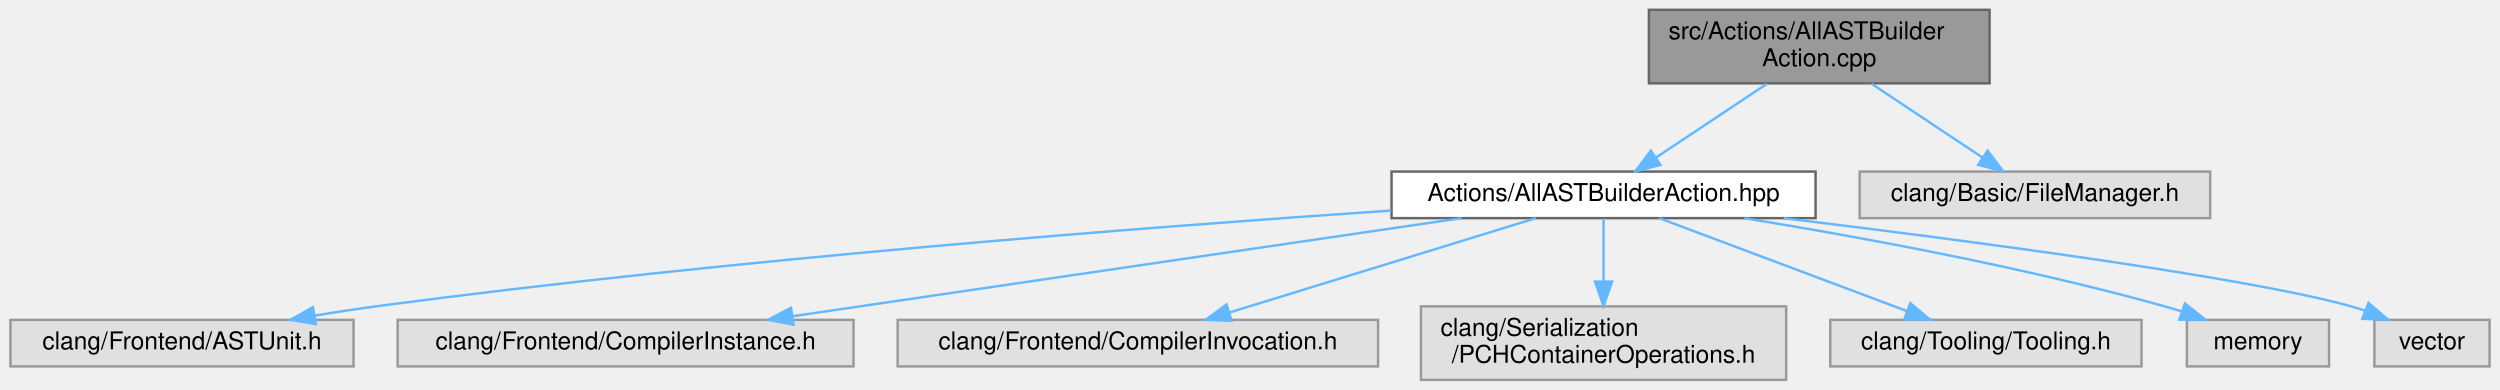
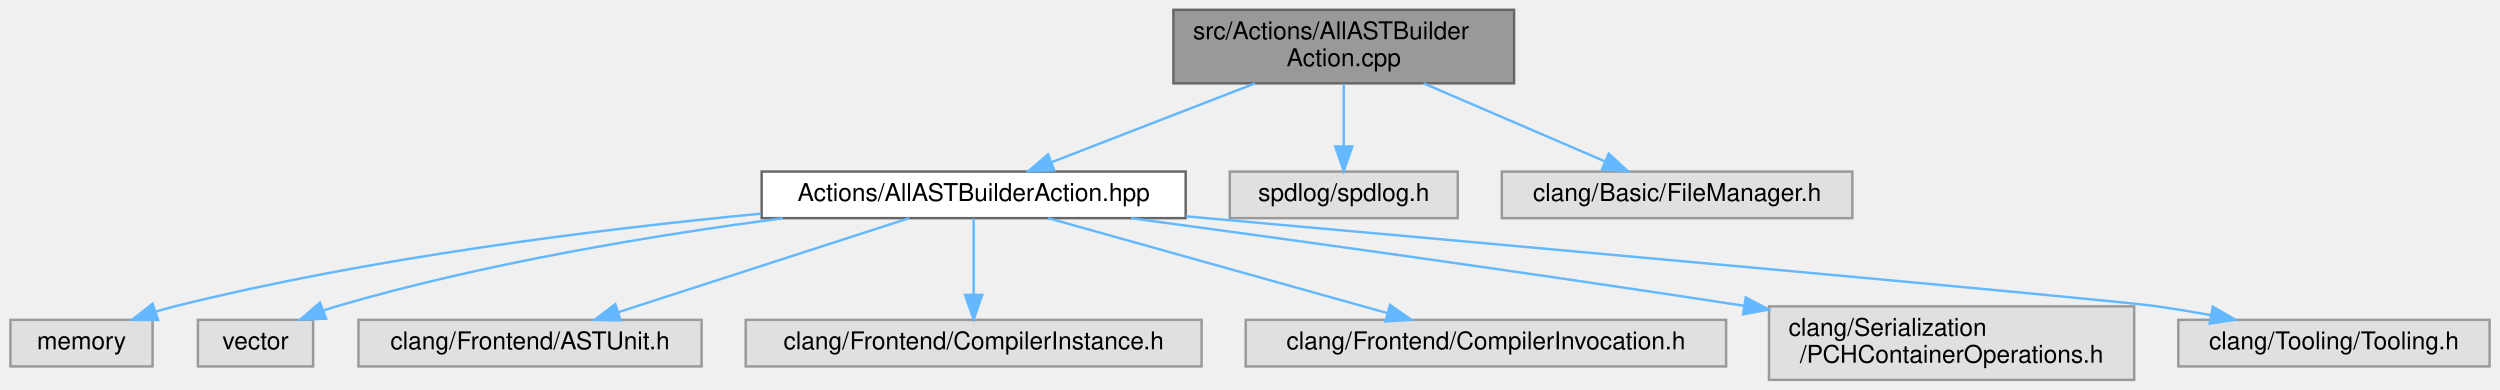
<svg xmlns="http://www.w3.org/2000/svg" xmlns:xlink="http://www.w3.org/1999/xlink" width="1020pt" height="159pt" viewBox="0.00 0.00 1019.50 159.00">
  <g id="graph0" class="graph" transform="scale(1 1) rotate(0) translate(4 155)">
    <g id="Node000001" class="node">
      <g id="a_Node000001">
        <a xlink:title=" ">
-           <polygon fill="#999999" stroke="#666666" points="807.5,-151 668.5,-151 668.5,-121 807.5,-121 807.5,-151" />
-           <text text-anchor="start" x="676.5" y="-139" font-family="Helvetica,sans-Serif" font-size="10.00">src/Actions/AllASTBuilder</text>
-           <text text-anchor="middle" x="738" y="-128" font-family="Helvetica,sans-Serif" font-size="10.00">Action.cpp</text>
+           <polygon fill="#999999" stroke="#666666" points="613.5,-151 474.5,-151 474.5,-121 613.5,-121 613.5,-151" />
+           <text text-anchor="start" x="482.5" y="-139" font-family="Helvetica,sans-Serif" font-size="10.00">src/Actions/AllASTBuilder</text>
+           <text text-anchor="middle" x="544" y="-128" font-family="Helvetica,sans-Serif" font-size="10.00">Action.cpp</text>
        </a>
      </g>
    </g>
    <g id="Node000002" class="node">
      <g id="a_Node000002">
        <a xlink:href="AllASTBuilderAction_8hpp.html" target="_top" xlink:title=" ">
-           <polygon fill="white" stroke="#666666" points="736.5,-85 563.5,-85 563.5,-66 736.5,-66 736.5,-85" />
-           <text text-anchor="middle" x="650" y="-73" font-family="Helvetica,sans-Serif" font-size="10.00">Actions/AllASTBuilderAction.hpp</text>
+           <polygon fill="white" stroke="#666666" points="479.5,-85 306.5,-85 306.5,-66 479.5,-66 479.5,-85" />
+           <text text-anchor="middle" x="393" y="-73" font-family="Helvetica,sans-Serif" font-size="10.00">Actions/AllASTBuilderAction.hpp</text>
        </a>
      </g>
    </g>
    <g id="edge1_Node000001_Node000002" class="edge">
      <g id="a_edge1_Node000001_Node000002">
        <a xlink:title=" ">
-           <path fill="none" stroke="#63b8ff" d="M716.7,-120.84C702.93,-111.68 685.07,-99.82 671.3,-90.66" />
-           <polygon fill="#63b8ff" stroke="#63b8ff" points="673.19,-87.72 662.93,-85.09 669.32,-93.55 673.19,-87.72" />
+           <path fill="none" stroke="#63b8ff" d="M507.83,-120.99C482.53,-111.18 449.04,-98.21 424.76,-88.81" />
+           <polygon fill="#63b8ff" stroke="#63b8ff" points="425.89,-85.49 415.3,-85.14 423.36,-92.02 425.89,-85.49" />
        </a>
      </g>
    </g>
    <g id="Node000010" class="node">
      <g id="a_Node000010">
        <a xlink:title=" ">
-           <polygon fill="#e0e0e0" stroke="#999999" points="897.5,-85 754.5,-85 754.5,-66 897.5,-66 897.5,-85" />
-           <text text-anchor="middle" x="826" y="-73" font-family="Helvetica,sans-Serif" font-size="10.00">clang/Basic/FileManager.h</text>
+           <polygon fill="#e0e0e0" stroke="#999999" points="590.5,-85 497.5,-85 497.5,-66 590.5,-66 590.5,-85" />
+           <text text-anchor="middle" x="544" y="-73" font-family="Helvetica,sans-Serif" font-size="10.00">spdlog/spdlog.h</text>
        </a>
      </g>
    </g>
    <g id="edge9_Node000001_Node000010" class="edge">
      <g id="a_edge9_Node000001_Node000010">
        <a xlink:title=" ">
-           <path fill="none" stroke="#63b8ff" d="M759.3,-120.84C773.07,-111.68 790.93,-99.82 804.7,-90.66" />
-           <polygon fill="#63b8ff" stroke="#63b8ff" points="806.68,-93.55 813.07,-85.09 802.81,-87.72 806.68,-93.55" />
+           <path fill="none" stroke="#63b8ff" d="M544,-120.84C544,-113.21 544,-103.7 544,-95.45" />
+           <polygon fill="#63b8ff" stroke="#63b8ff" points="547.5,-95.27 544,-85.27 540.5,-95.27 547.5,-95.27" />
+         </a>
+       </g>
+     </g>
+     <g id="Node000011" class="node">
+       <g id="a_Node000011">
+         <a xlink:title=" ">
+           <polygon fill="#e0e0e0" stroke="#999999" points="751.5,-85 608.5,-85 608.5,-66 751.5,-66 751.5,-85" />
+           <text text-anchor="middle" x="680" y="-73" font-family="Helvetica,sans-Serif" font-size="10.00">clang/Basic/FileManager.h</text>
+         </a>
+       </g>
+     </g>
+     <g id="edge10_Node000001_Node000011" class="edge">
+       <g id="a_edge10_Node000001_Node000011">
+         <a xlink:title=" ">
+           <path fill="none" stroke="#63b8ff" d="M576.58,-120.99C599.06,-111.31 628.72,-98.56 650.51,-89.18" />
+           <polygon fill="#63b8ff" stroke="#63b8ff" points="652.11,-92.31 659.92,-85.14 649.35,-85.88 652.11,-92.31" />
        </a>
      </g>
    </g>
    <g id="Node000003" class="node">
      <g id="a_Node000003">
        <a xlink:title=" ">
-           <polygon fill="#e0e0e0" stroke="#999999" points="140,-24.5 0,-24.5 0,-5.5 140,-5.5 140,-24.5" />
-           <text text-anchor="middle" x="70" y="-12.5" font-family="Helvetica,sans-Serif" font-size="10.00">clang/Frontend/ASTUnit.h</text>
+           <polygon fill="#e0e0e0" stroke="#999999" points="58,-24.5 0,-24.5 0,-5.5 58,-5.5 58,-24.5" />
+           <text text-anchor="middle" x="29" y="-12.5" font-family="Helvetica,sans-Serif" font-size="10.00">memory</text>
        </a>
      </g>
    </g>
    <g id="edge2_Node000002_Node000003" class="edge">
      <g id="a_edge2_Node000002_Node000003">
        <a xlink:title=" ">
-           <path fill="none" stroke="#63b8ff" d="M563.31,-69.09C463.22,-62.32 293.78,-49.22 149,-30 140.95,-28.93 132.47,-27.62 124.17,-26.24" />
-           <polygon fill="#63b8ff" stroke="#63b8ff" points="124.63,-22.77 114.18,-24.53 123.45,-29.67 124.63,-22.77" />
+           <path fill="none" stroke="#63b8ff" d="M306.23,-67.83C239.98,-61.49 146.81,-49.9 67,-30 64.49,-29.37 61.92,-28.64 59.36,-27.84" />
+           <polygon fill="#63b8ff" stroke="#63b8ff" points="60.25,-24.45 49.65,-24.53 57.99,-31.07 60.25,-24.45" />
        </a>
      </g>
    </g>
    <g id="Node000004" class="node">
      <g id="a_Node000004">
        <a xlink:title=" ">
-           <polygon fill="#e0e0e0" stroke="#999999" points="344,-24.5 158,-24.5 158,-5.5 344,-5.5 344,-24.5" />
-           <text text-anchor="middle" x="251" y="-12.5" font-family="Helvetica,sans-Serif" font-size="10.00">clang/Frontend/CompilerInstance.h</text>
+           <polygon fill="#e0e0e0" stroke="#999999" points="123.5,-24.5 76.5,-24.5 76.5,-5.5 123.5,-5.5 123.5,-24.5" />
+           <text text-anchor="middle" x="100" y="-12.5" font-family="Helvetica,sans-Serif" font-size="10.00">vector</text>
        </a>
      </g>
    </g>
    <g id="edge3_Node000002_Node000004" class="edge">
      <g id="a_edge3_Node000002_Node000004">
        <a xlink:title=" ">
-           <path fill="none" stroke="#63b8ff" d="M591.98,-65.99C519.58,-55.38 395.97,-37.26 319.14,-25.99" />
-           <polygon fill="#63b8ff" stroke="#63b8ff" points="319.49,-22.5 309.09,-24.52 318.47,-29.43 319.49,-22.5" />
+           <path fill="none" stroke="#63b8ff" d="M315.14,-65.97C262.92,-59.08 192.98,-47.6 133,-30 131.32,-29.51 129.6,-28.95 127.89,-28.35" />
+           <polygon fill="#63b8ff" stroke="#63b8ff" points="128.81,-24.96 118.22,-24.62 126.29,-31.49 128.81,-24.96" />
        </a>
      </g>
    </g>
    <g id="Node000005" class="node">
      <g id="a_Node000005">
        <a xlink:title=" ">
-           <polygon fill="#e0e0e0" stroke="#999999" points="558,-24.5 362,-24.5 362,-5.5 558,-5.5 558,-24.5" />
-           <text text-anchor="middle" x="460" y="-12.5" font-family="Helvetica,sans-Serif" font-size="10.00">clang/Frontend/CompilerInvocation.h</text>
+           <polygon fill="#e0e0e0" stroke="#999999" points="282,-24.5 142,-24.5 142,-5.5 282,-5.5 282,-24.5" />
+           <text text-anchor="middle" x="212" y="-12.5" font-family="Helvetica,sans-Serif" font-size="10.00">clang/Frontend/ASTUnit.h</text>
        </a>
      </g>
    </g>
    <g id="edge4_Node000002_Node000005" class="edge">
      <g id="a_edge4_Node000002_Node000005">
        <a xlink:title=" ">
-           <path fill="none" stroke="#63b8ff" d="M622.37,-65.99C589.45,-55.86 534.27,-38.87 497.51,-27.55" />
-           <polygon fill="#63b8ff" stroke="#63b8ff" points="498.25,-24.11 487.66,-24.52 496.19,-30.8 498.25,-24.11" />
+           <path fill="none" stroke="#63b8ff" d="M366.68,-65.99C335.45,-55.9 283.2,-39.01 248.18,-27.69" />
+           <polygon fill="#63b8ff" stroke="#63b8ff" points="248.94,-24.26 238.35,-24.52 246.79,-30.92 248.94,-24.26" />
        </a>
      </g>
    </g>
    <g id="Node000006" class="node">
      <g id="a_Node000006">
        <a xlink:title=" ">
-           <polygon fill="#e0e0e0" stroke="#999999" points="724.5,-30 575.5,-30 575.5,0 724.5,0 724.5,-30" />
-           <text text-anchor="start" x="583.5" y="-18" font-family="Helvetica,sans-Serif" font-size="10.00">clang/Serialization</text>
-           <text text-anchor="middle" x="650" y="-7" font-family="Helvetica,sans-Serif" font-size="10.00">/PCHContainerOperations.h</text>
+           <polygon fill="#e0e0e0" stroke="#999999" points="486,-24.5 300,-24.5 300,-5.5 486,-5.5 486,-24.5" />
+           <text text-anchor="middle" x="393" y="-12.5" font-family="Helvetica,sans-Serif" font-size="10.00">clang/Frontend/CompilerInstance.h</text>
        </a>
      </g>
    </g>
    <g id="edge5_Node000002_Node000006" class="edge">
      <g id="a_edge5_Node000002_Node000006">
        <a xlink:title=" ">
-           <path fill="none" stroke="#63b8ff" d="M650,-65.87C650,-59.11 650,-49.35 650,-40.26" />
-           <polygon fill="#63b8ff" stroke="#63b8ff" points="653.5,-40.11 650,-30.11 646.5,-40.11 653.5,-40.11" />
+           <path fill="none" stroke="#63b8ff" d="M393,-65.87C393,-57.75 393,-45.31 393,-34.89" />
+           <polygon fill="#63b8ff" stroke="#63b8ff" points="396.5,-34.67 393,-24.67 389.5,-34.67 396.5,-34.67" />
        </a>
      </g>
    </g>
    <g id="Node000007" class="node">
      <g id="a_Node000007">
        <a xlink:title=" ">
-           <polygon fill="#e0e0e0" stroke="#999999" points="869.5,-24.5 742.5,-24.5 742.5,-5.5 869.5,-5.5 869.5,-24.5" />
-           <text text-anchor="middle" x="806" y="-12.5" font-family="Helvetica,sans-Serif" font-size="10.00">clang/Tooling/Tooling.h</text>
+           <polygon fill="#e0e0e0" stroke="#999999" points="700,-24.5 504,-24.5 504,-5.5 700,-5.5 700,-24.5" />
+           <text text-anchor="middle" x="602" y="-12.5" font-family="Helvetica,sans-Serif" font-size="10.00">clang/Frontend/CompilerInvocation.h</text>
        </a>
      </g>
    </g>
    <g id="edge6_Node000002_Node000007" class="edge">
      <g id="a_edge6_Node000002_Node000007">
        <a xlink:title=" ">
-           <path fill="none" stroke="#63b8ff" d="M672.68,-65.99C699.26,-56.03 743.48,-39.45 773.64,-28.13" />
-           <polygon fill="#63b8ff" stroke="#63b8ff" points="775.15,-31.31 783.29,-24.52 772.7,-24.75 775.15,-31.31" />
+           <path fill="none" stroke="#63b8ff" d="M423.39,-65.99C459.92,-55.77 521.34,-38.58 561.77,-27.26" />
+           <polygon fill="#63b8ff" stroke="#63b8ff" points="562.89,-30.58 571.57,-24.52 561,-23.84 562.89,-30.58" />
        </a>
      </g>
    </g>
    <g id="Node000008" class="node">
      <g id="a_Node000008">
        <a xlink:title=" ">
-           <polygon fill="#e0e0e0" stroke="#999999" points="946,-24.5 888,-24.5 888,-5.5 946,-5.5 946,-24.5" />
-           <text text-anchor="middle" x="917" y="-12.5" font-family="Helvetica,sans-Serif" font-size="10.00">memory</text>
+           <polygon fill="#e0e0e0" stroke="#999999" points="866.5,-30 717.5,-30 717.5,0 866.5,0 866.5,-30" />
+           <text text-anchor="start" x="725.5" y="-18" font-family="Helvetica,sans-Serif" font-size="10.00">clang/Serialization</text>
+           <text text-anchor="middle" x="792" y="-7" font-family="Helvetica,sans-Serif" font-size="10.00">/PCHContainerOperations.h</text>
        </a>
      </g>
    </g>
    <g id="edge7_Node000002_Node000008" class="edge">
      <g id="a_edge7_Node000002_Node000008">
        <a xlink:title=" ">
-           <path fill="none" stroke="#63b8ff" d="M707.53,-65.96C754.21,-58.4 821.47,-46.08 879,-30 881.29,-29.36 883.63,-28.65 885.97,-27.89" />
-           <polygon fill="#63b8ff" stroke="#63b8ff" points="887.18,-31.18 895.49,-24.61 884.9,-24.56 887.18,-31.18" />
+           <path fill="none" stroke="#63b8ff" d="M457.23,-65.98C518.88,-57.68 614.9,-44.44 707.28,-30.24" />
+           <polygon fill="#63b8ff" stroke="#63b8ff" points="708.01,-33.67 717.36,-28.69 706.94,-26.75 708.01,-33.67" />
        </a>
      </g>
    </g>
    <g id="Node000009" class="node">
      <g id="a_Node000009">
        <a xlink:title=" ">
-           <polygon fill="#e0e0e0" stroke="#999999" points="1011.5,-24.5 964.5,-24.5 964.5,-5.5 1011.5,-5.5 1011.5,-24.5" />
-           <text text-anchor="middle" x="988" y="-12.5" font-family="Helvetica,sans-Serif" font-size="10.00">vector</text>
+           <polygon fill="#e0e0e0" stroke="#999999" points="1011.5,-24.5 884.5,-24.5 884.5,-5.5 1011.5,-5.5 1011.5,-24.5" />
+           <text text-anchor="middle" x="948" y="-12.5" font-family="Helvetica,sans-Serif" font-size="10.00">clang/Tooling/Tooling.h</text>
        </a>
      </g>
    </g>
    <g id="edge8_Node000002_Node000009" class="edge">
      <g id="a_edge8_Node000002_Node000009">
        <a xlink:title=" ">
-           <path fill="none" stroke="#63b8ff" d="M723.49,-65.97C799.46,-56.77 912.75,-41.83 955,-30 956.89,-29.47 958.81,-28.86 960.73,-28.2" />
-           <polygon fill="#63b8ff" stroke="#63b8ff" points="962.08,-31.43 970.14,-24.56 959.56,-24.9 962.08,-31.43" />
+           <path fill="none" stroke="#63b8ff" d="M479.67,-66.74C613.4,-54.74 856.74,-32.75 876,-30 883.11,-28.98 890.57,-27.74 897.9,-26.41" />
+           <polygon fill="#63b8ff" stroke="#63b8ff" points="898.57,-29.84 907.76,-24.56 897.28,-22.96 898.57,-29.84" />
        </a>
      </g>
    </g>
  </g>
</svg>
